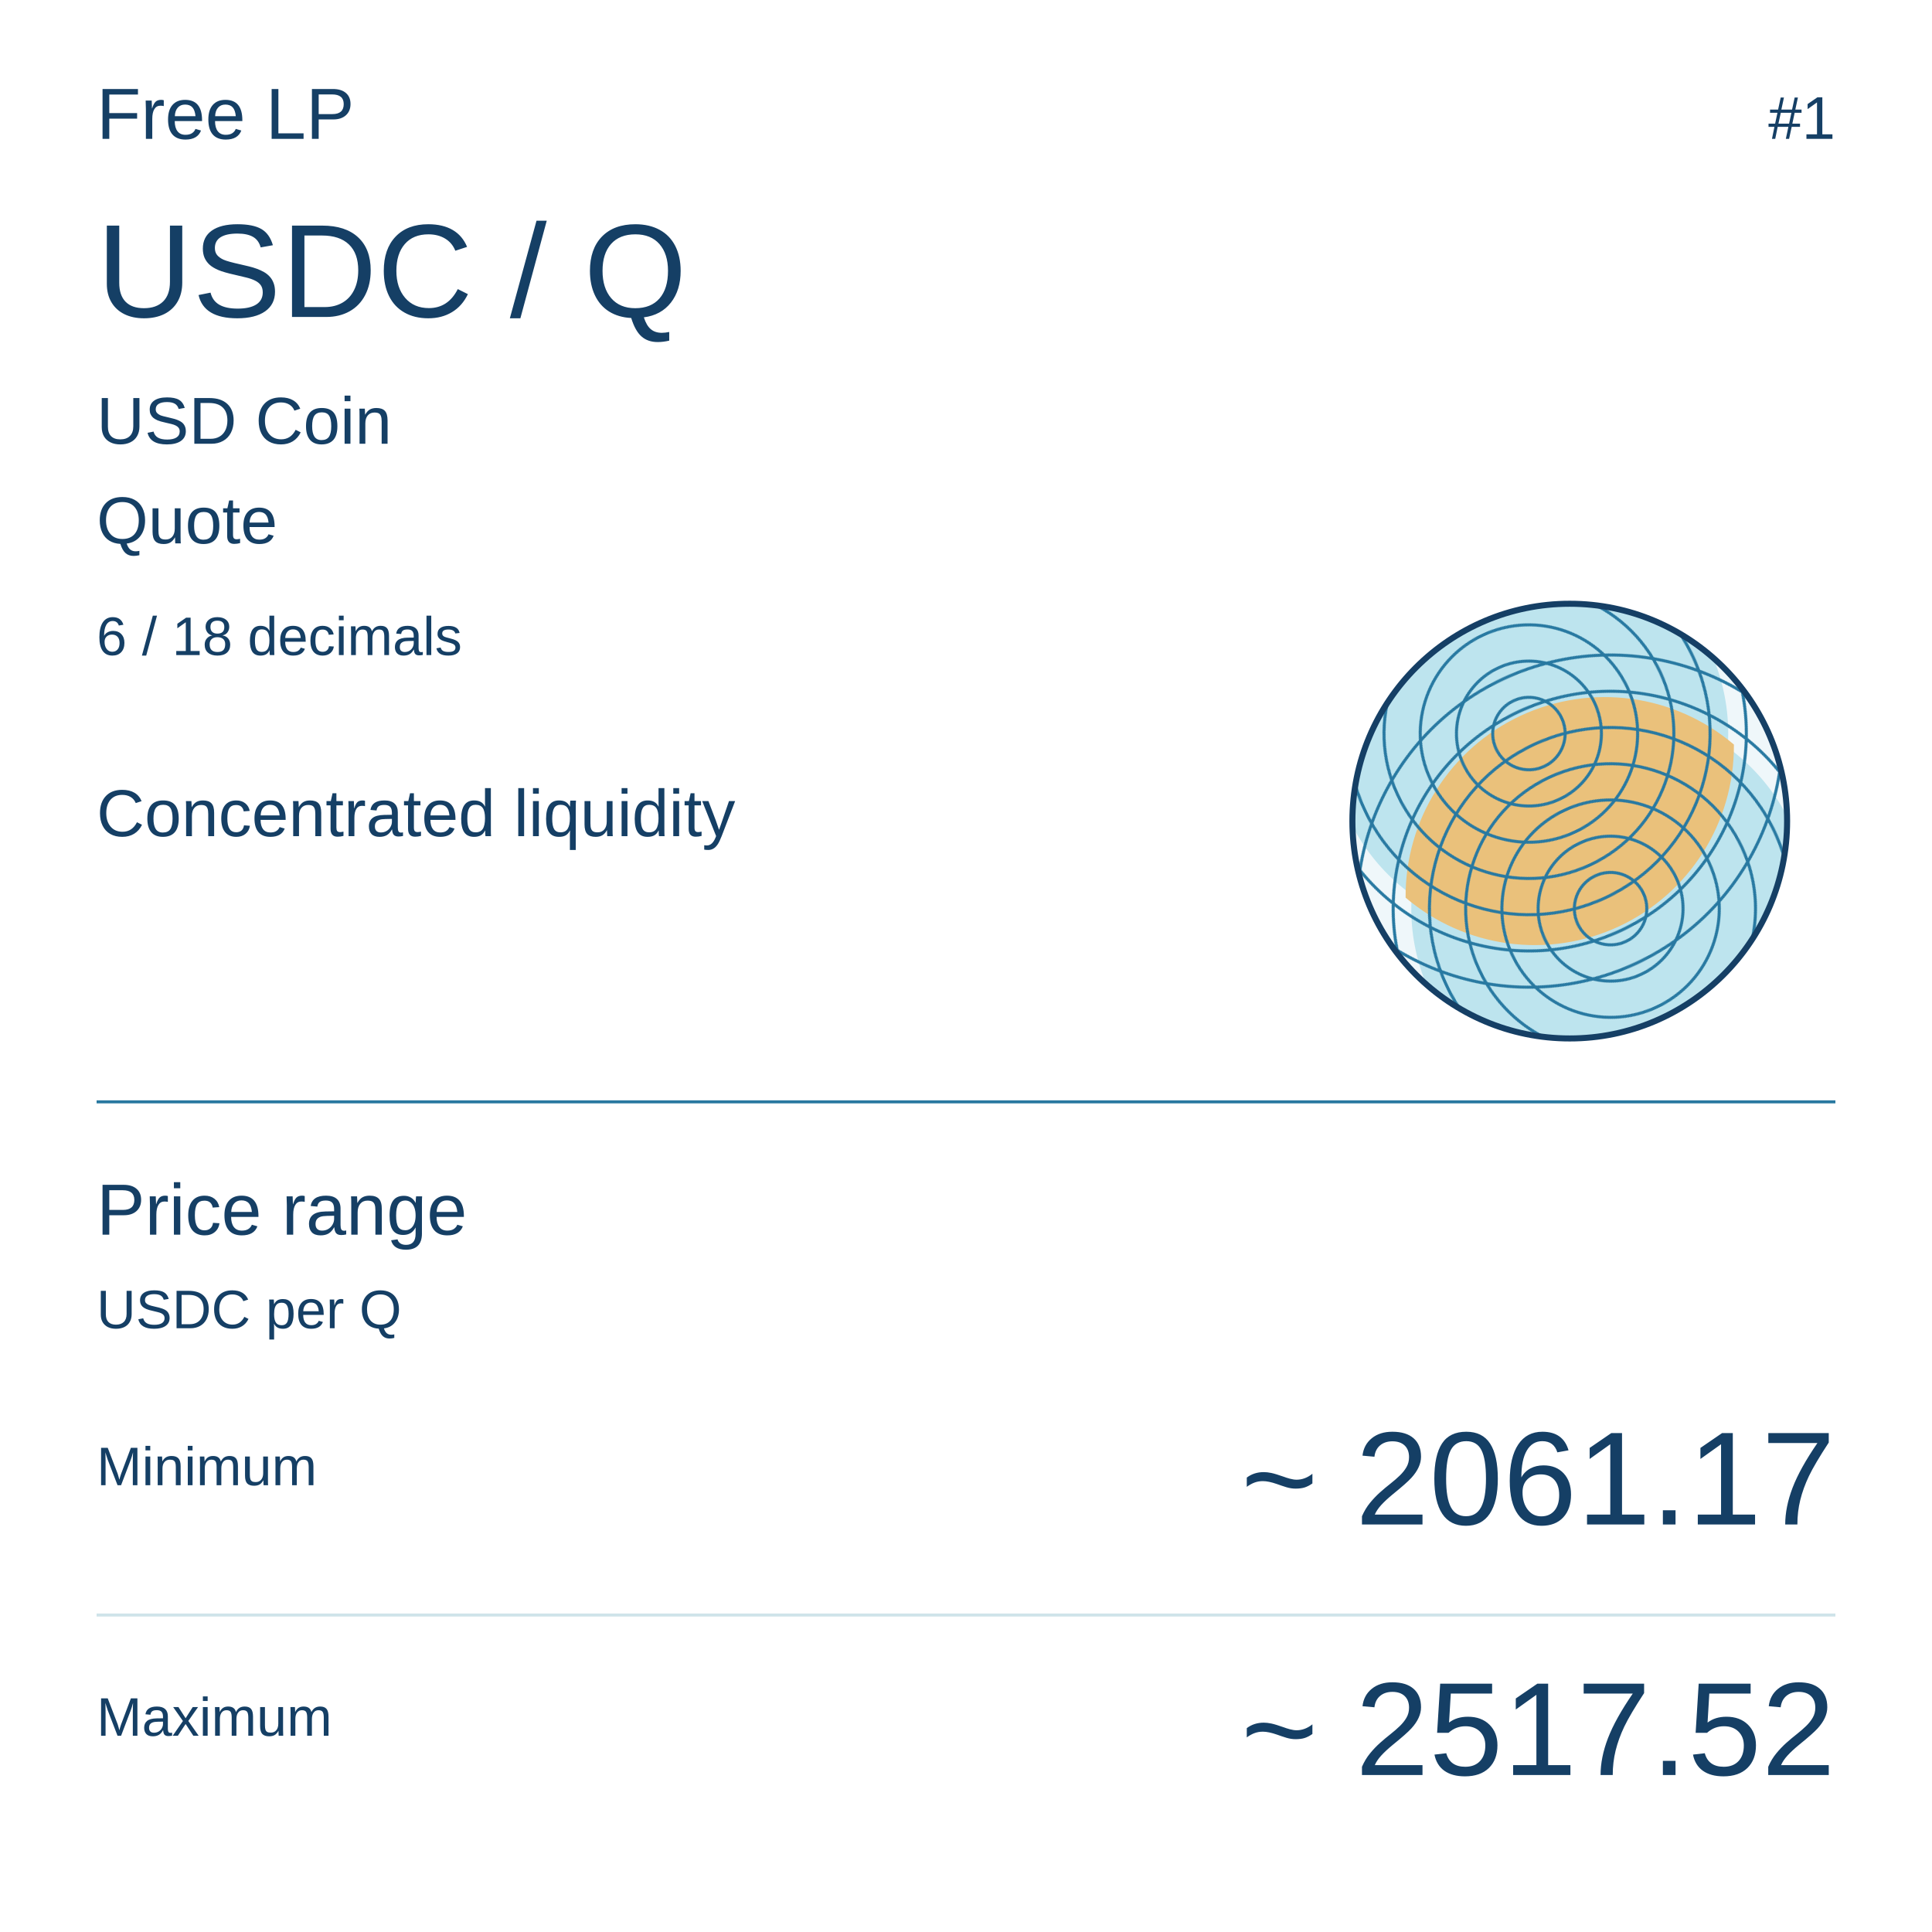
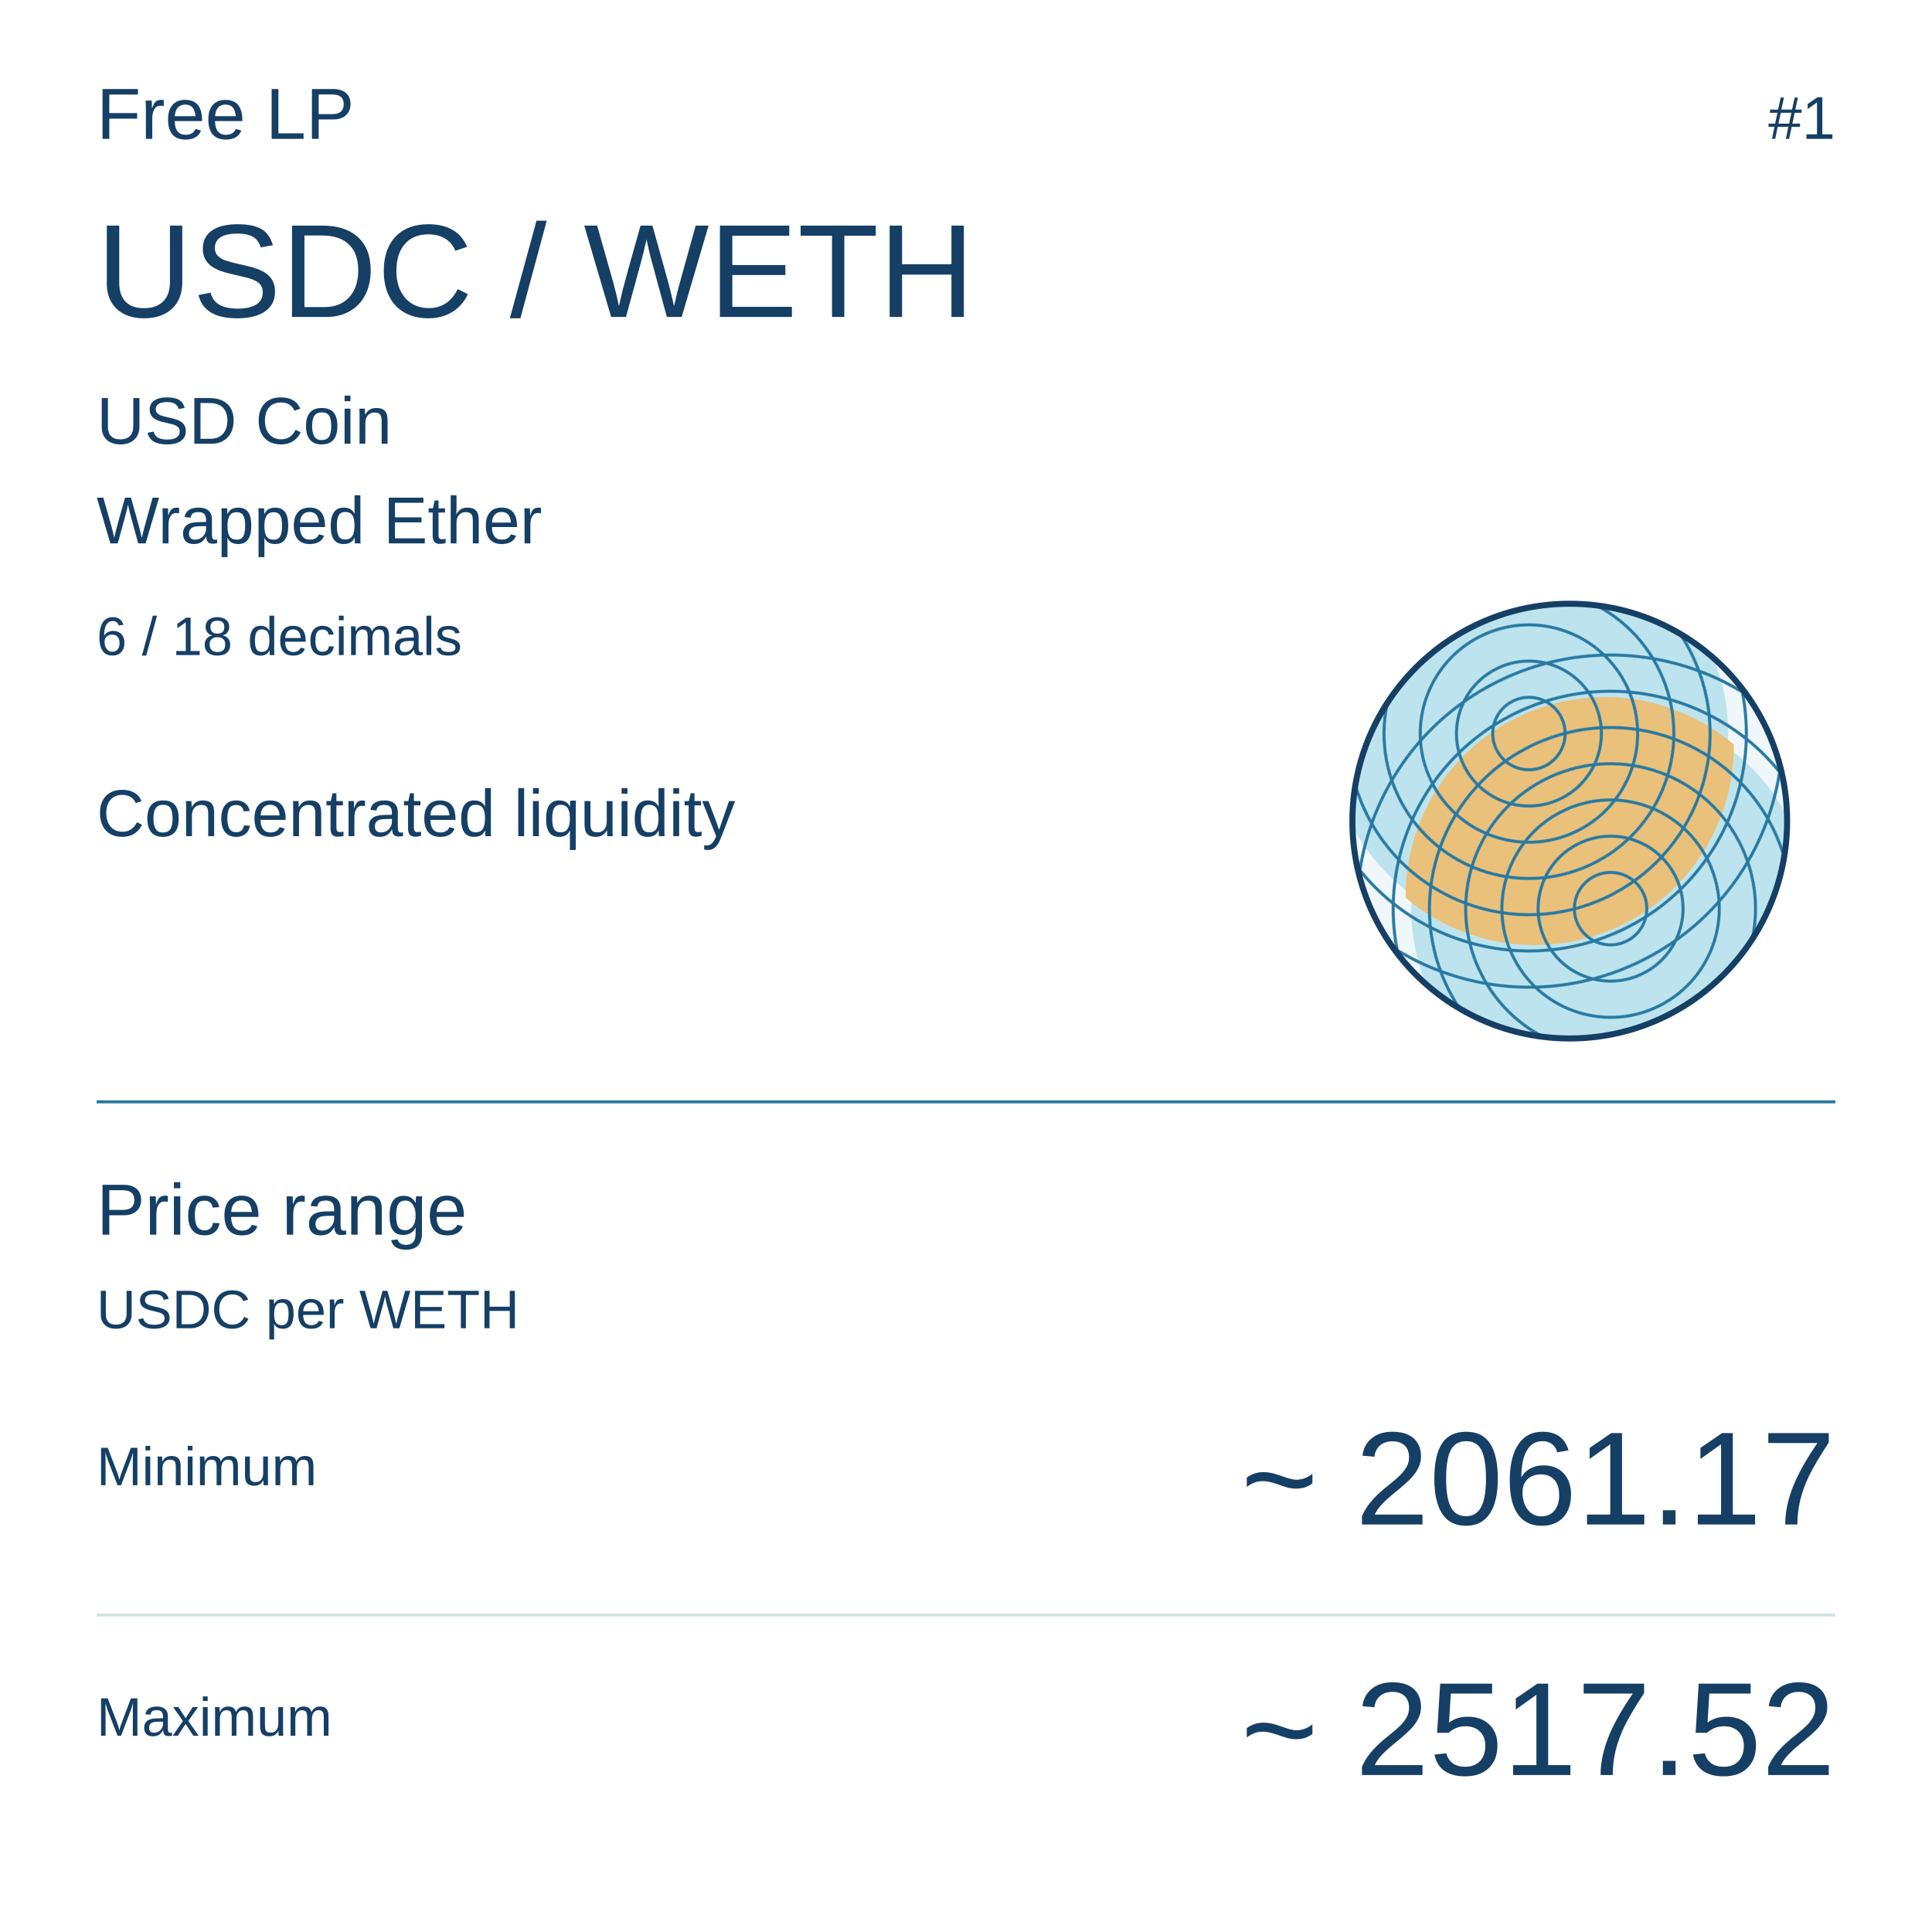
<svg xmlns="http://www.w3.org/2000/svg" width="640" height="640" viewBox="0 0 640 640">
  <rect width="640" height="640" fill="#fff" />
  <g font-family="Arial,Helvetica,sans-serif" fill="#153f65">
    <text x="32" y="46" font-size="24">Free LP</text>
    <text x="608" y="46" text-anchor="end" font-size="20">#1</text>
-     <text x="32" y="105" font-size="44">USDC / Q</text>
+     <text x="32" y="105" font-size="44">USDC / WETH</text>
    <text x="32" y="147" font-size="22">USD Coin</text>
-     <text x="32" y="180" font-size="22">Quote</text>
+     <text x="32" y="180" font-size="22">Wrapped Ether</text>
    <text x="32" y="217" font-size="18">6 / 18 decimals</text>
  </g>
  <defs>
    <pattern id="ripples" width="180" height="180" patternUnits="userSpaceOnUse" x="430" y="185">
      <g fill="none" stroke="#2878a0" stroke-width="1">
        <circle cx="58" cy="87" r="12" />
        <circle cx="122" cy="87" r="12" />
        <circle cx="58" cy="87" r="24" />
        <circle cx="122" cy="87" r="24" />
        <circle cx="58" cy="87" r="36" />
        <circle cx="122" cy="87" r="36" />
        <circle cx="58" cy="87" r="48" />
        <circle cx="122" cy="87" r="48" />
        <circle cx="58" cy="87" r="60" />
        <circle cx="122" cy="87" r="60" />
        <circle cx="58" cy="87" r="72" />
        <circle cx="122" cy="87" r="72" />
        <circle cx="58" cy="87" r="84" />
        <circle cx="122" cy="87" r="84" />
      </g>
    </pattern>
    <clipPath id="disc">
      <circle cx="520" cy="272" r="72" />
    </clipPath>
  </defs>
  <g clip-path="url(#disc)">
    <circle cx="520" cy="272" r="72" fill="#eff7fa" />
    <g transform="rotate(65 520 272)">
      <circle cx="488" cy="272" r="66" fill="#bde4ee" />
      <circle cx="552" cy="272" r="66" fill="#bde4ee" />
      <path d="M520 212 A66 66 0 0 1 520 332 A66 66 0 0 1 520 212Z" fill="#eac17b" />
      <rect x="430" y="182" width="180" height="180" fill="url(#ripples)" />
    </g>
  </g>
  <circle cx="520" cy="272" r="72" fill="none" stroke="#153f65" stroke-width="2" />
  <g font-family="Arial,Helvetica,sans-serif" fill="#153f65">
    <text x="32" y="277" font-size="22">Concentrated liquidity</text>
  </g>
  <path d="M32 365H608" stroke="#2878a0" />
  <g font-family="Arial,Helvetica,sans-serif" fill="#153f65">
    <text x="32" y="409" font-size="24">Price range</text>
-     <text x="32" y="440" font-size="18">USDC per Q</text>
+     <text x="32" y="440" font-size="18">USDC per WETH</text>
    <text x="32" y="492" font-size="18">Minimum</text>
    <text x="608" y="505" text-anchor="end" font-size="44">~ 2061.17</text>
    <path d="M32 535H608" stroke="#cfe3e9" />
    <text x="32" y="575" font-size="18">Maximum</text>
    <text x="608" y="588" text-anchor="end" font-size="44">~ 2517.52</text>
  </g>
</svg>
